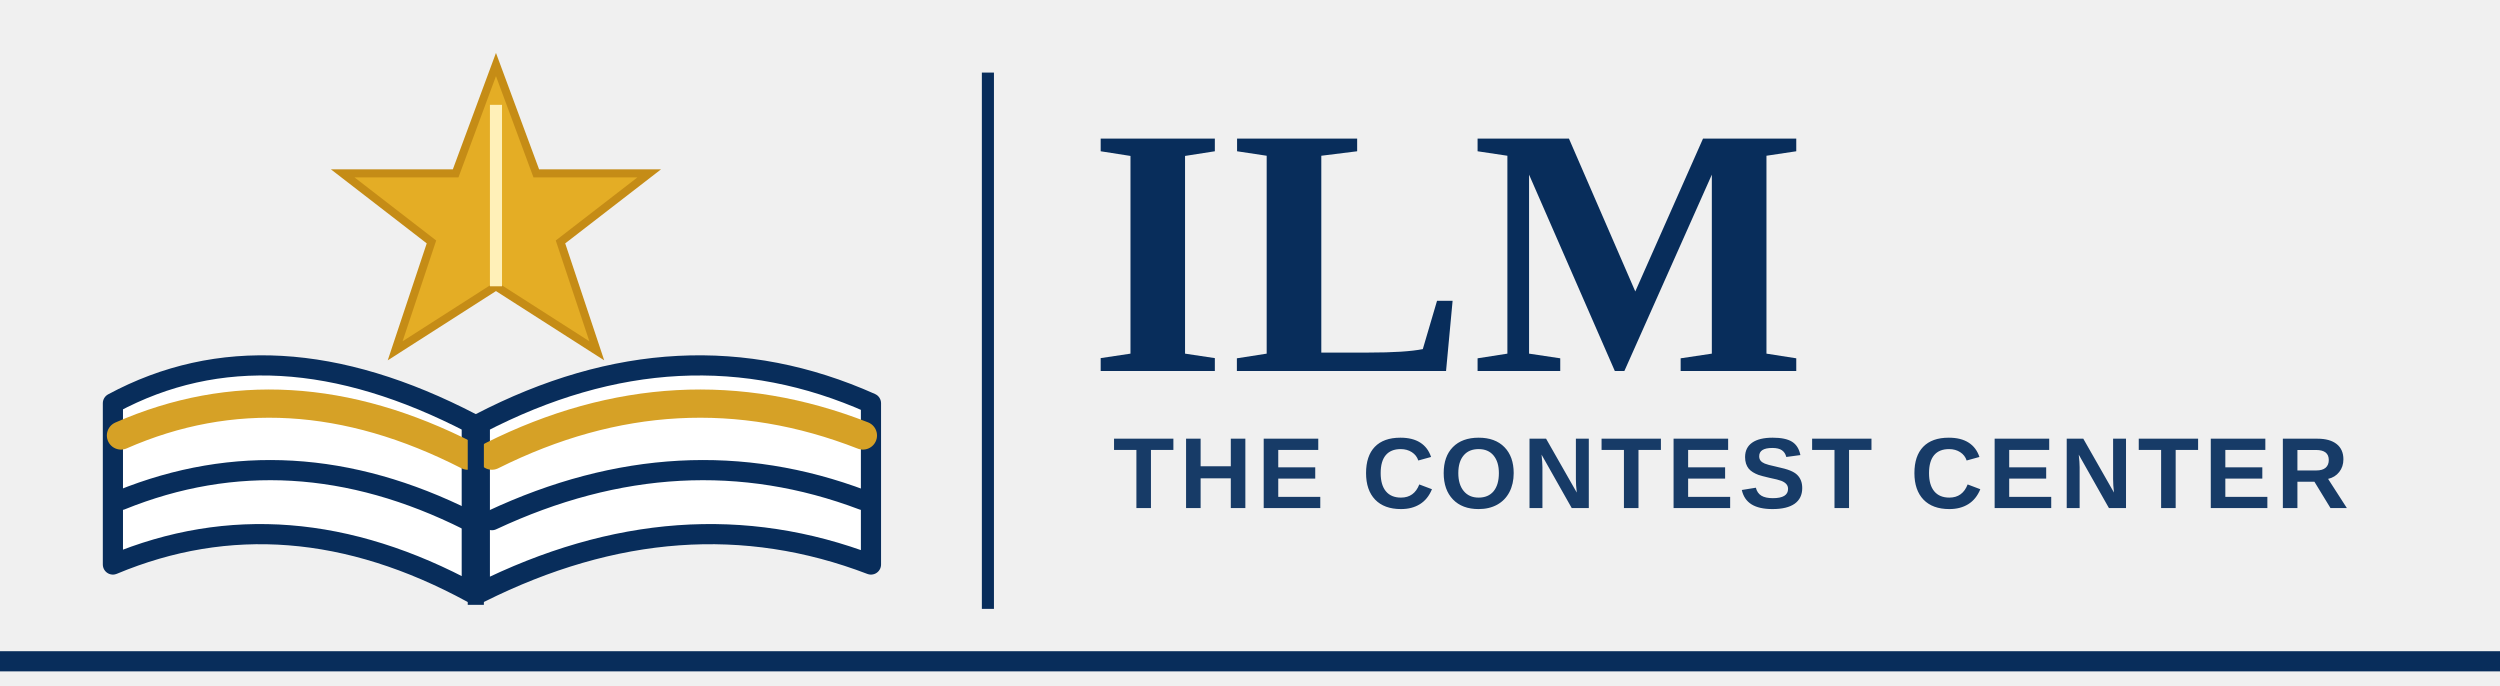
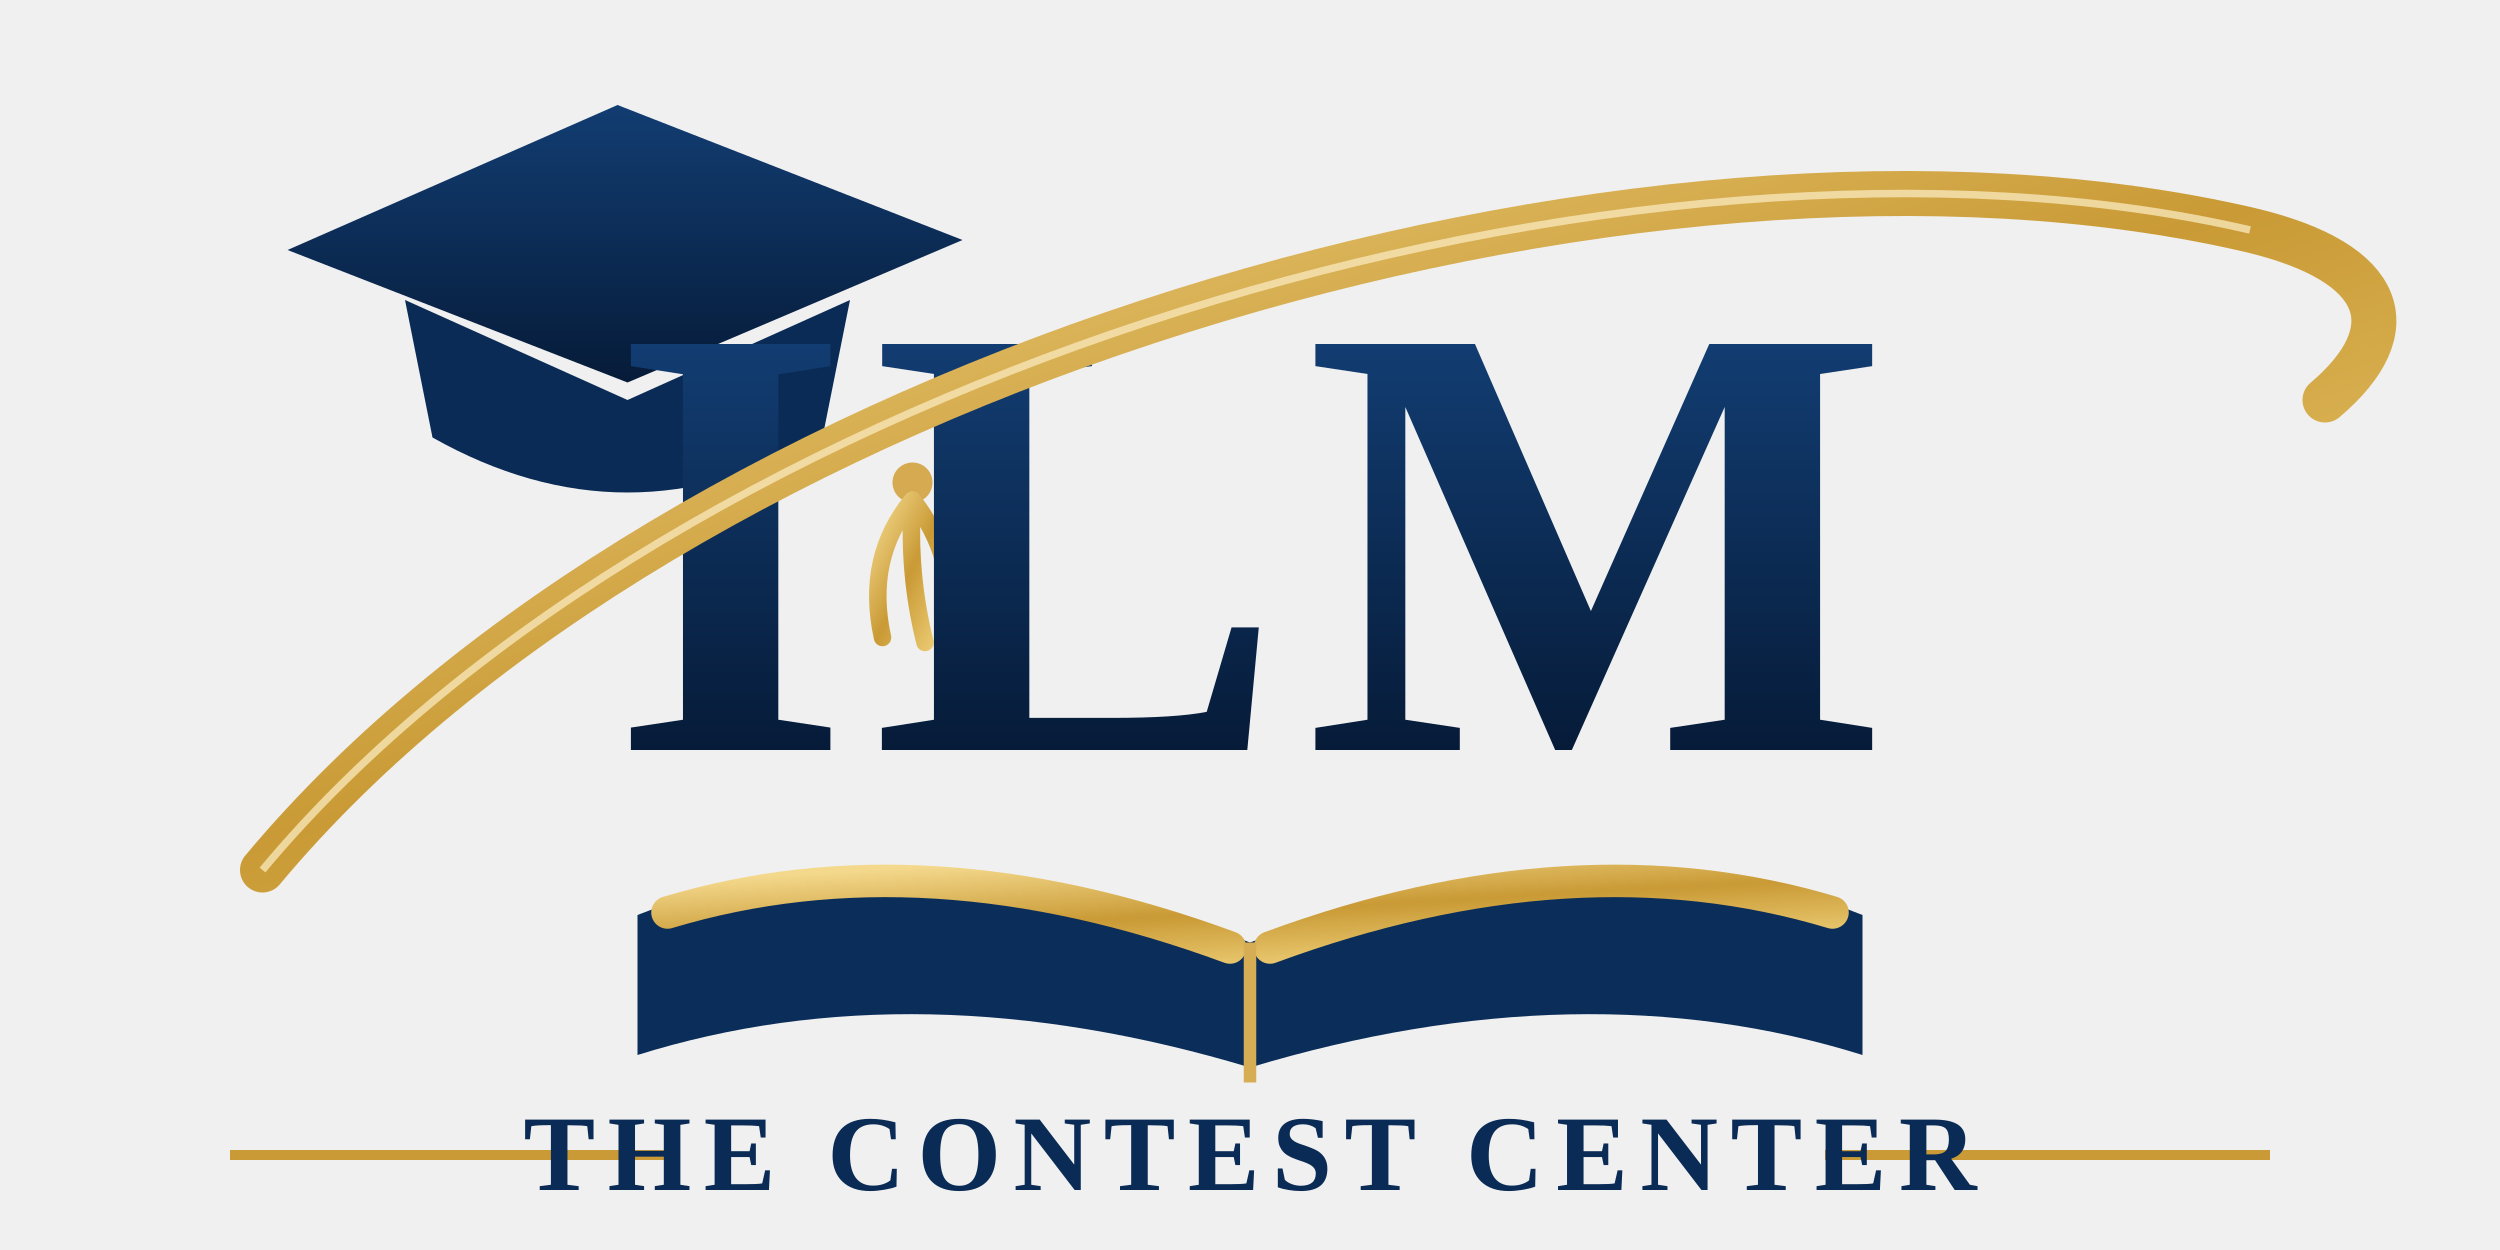
- <svg xmlns="http://www.w3.org/2000/svg" viewBox="0 0 620 170" role="img" aria-labelledby="title desc">
-   <rect width="620" height="170" fill="#ffffff" opacity="0" />
-   <g transform="translate(18 14)">
-     <path d="M105 2 L115 29 L143 29 L121 46 L130 73 L105 57 L80 73 L89 46 L67 29 L95 29 Z" fill="#e4ad25" stroke="#c58c16" stroke-width="2" />
-     <path d="M105 12 L105 57" stroke="#fff0b8" stroke-width="3" />
-     <path d="M10 86 Q49 65 99 91 L99 133 Q53 108 10 126 Z" fill="#fff" stroke="#082d5b" stroke-width="5" stroke-linejoin="round" />
-     <path d="M101 91 Q151 65 198 86 L198 126 Q151 108 101 133 Z" fill="#fff" stroke="#082d5b" stroke-width="5" stroke-linejoin="round" />
-     <path d="M12 94 Q53 76 98 99 M104 99 Q150 76 196 94" fill="none" stroke="#d6a126" stroke-width="7" stroke-linecap="round" />
-     <path d="M12 110 Q54 93 98 115 M104 115 Q151 93 196 110" fill="none" stroke="#082d5b" stroke-width="5" stroke-linecap="round" />
-     <path d="M100 91 L100 136" stroke="#082d5b" stroke-width="4" />
+ <svg xmlns="http://www.w3.org/2000/svg" viewBox="0 0 1000 500" role="img" aria-labelledby="title desc">
+   <defs>
+     <linearGradient id="gold" x1="0" y1="0" x2="1" y2="1">
+       <stop offset="0" stop-color="#f4d98d" />
+       <stop offset=".48" stop-color="#c99a35" />
+       <stop offset="1" stop-color="#f2d47f" />
+     </linearGradient>
+     <linearGradient id="navy" x1="0" y1="0" x2="0" y2="1">
+       <stop offset="0" stop-color="#123d72" />
+       <stop offset="1" stop-color="#061b38" />
+     </linearGradient>
+   </defs>
+   <g transform="translate(115 42)">
+     <path d="M0 58 132 0 270 54 136 111Z" fill="url(#navy)" />
+     <path d="M47 78 136 118 225 78 214 133Q136 177 58 133Z" fill="#0a2b55" />
+     <path d="M250 57v92" stroke="url(#gold)" stroke-width="8" stroke-linecap="round" />
+     <circle cx="250" cy="151" r="8" fill="#d5aa50" />
+     <path d="M250 158q-19 23-12 55m12-55q-2 29 5 57m-5-57q18 23 14 51" fill="none" stroke="url(#gold)" stroke-width="7" stroke-linecap="round" />
  </g>
-   <path d="M245 18 V151" stroke="#082d5b" stroke-width="3" />
-   <text x="270" y="92" fill="#082d5b" font-family="Georgia, 'Times New Roman', serif" font-size="88" font-weight="bold" letter-spacing="1">ILM</text>
-   <text x="276" y="126" fill="#173b67" font-family="Arial, Helvetica, sans-serif" font-size="25" font-weight="700" letter-spacing="1.2">THE CONTEST CENTER</text>
-   <path d="M0 164 H620" stroke="#082d5b" stroke-width="5" />
+   <text x="500" y="300" text-anchor="middle" font-family="Georgia, 'Times New Roman', serif" font-size="248" font-weight="bold" letter-spacing="8" fill="url(#navy)">ILM</text>
+   <path d="M105 348C270 150 655 35 900 92C955 105 963 132 930 160" fill="none" stroke="url(#gold)" stroke-width="18" stroke-linecap="round" />
+   <path d="M105 348C270 150 655 35 900 92" fill="none" stroke="#f8e6b6" stroke-width="3" opacity=".8" />
+   <g transform="translate(255 322)">
+     <path d="M0 44Q105 2 245 55V105Q112 65 0 100Z" fill="#0b2d59" />
+     <path d="M490 44Q385 2 245 55V105Q378 65 490 100Z" fill="#0b2d59" />
+     <path d="M12 43Q115 12 237 57M478 43Q375 12 253 57" fill="none" stroke="url(#gold)" stroke-width="13" stroke-linecap="round" />
+     <path d="M245 55V111" stroke="#d6ad55" stroke-width="5" />
+   </g>
+   <path d="M92 462H270M730 462H908" stroke="#c99a35" stroke-width="4" />
+   <text x="500" y="476" text-anchor="middle" font-family="Georgia, 'Times New Roman', serif" font-size="43" font-weight="bold" letter-spacing="5" fill="#0a2b55">THE CONTEST CENTER</text>
</svg>
